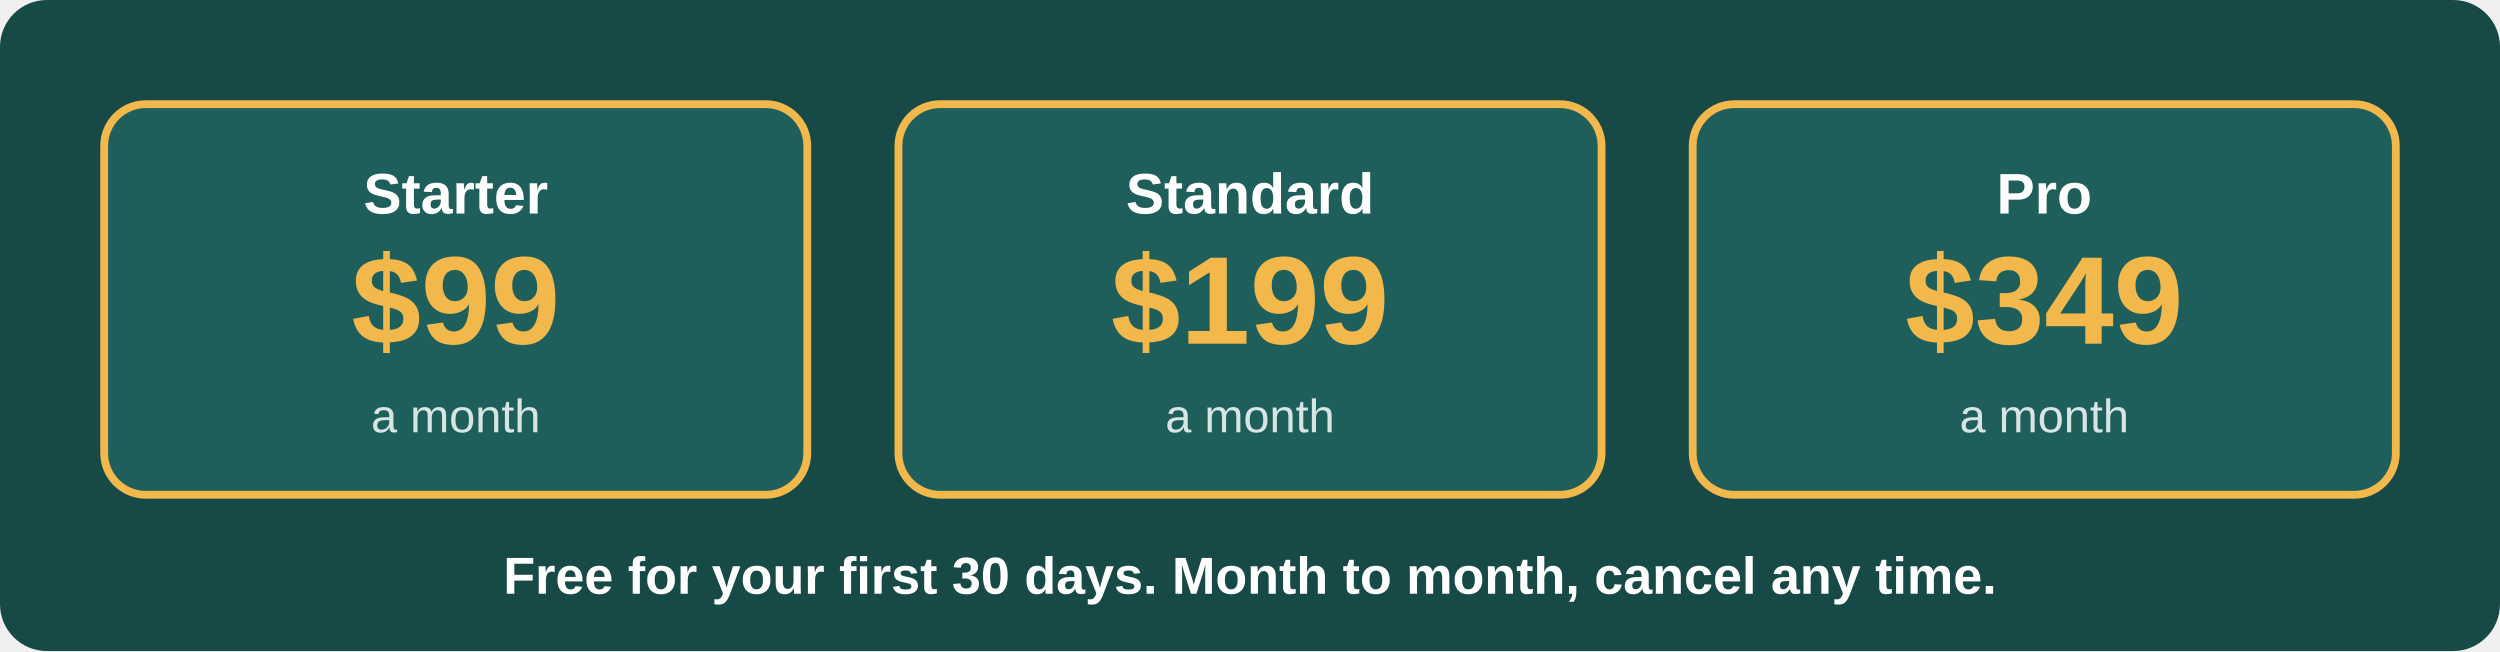
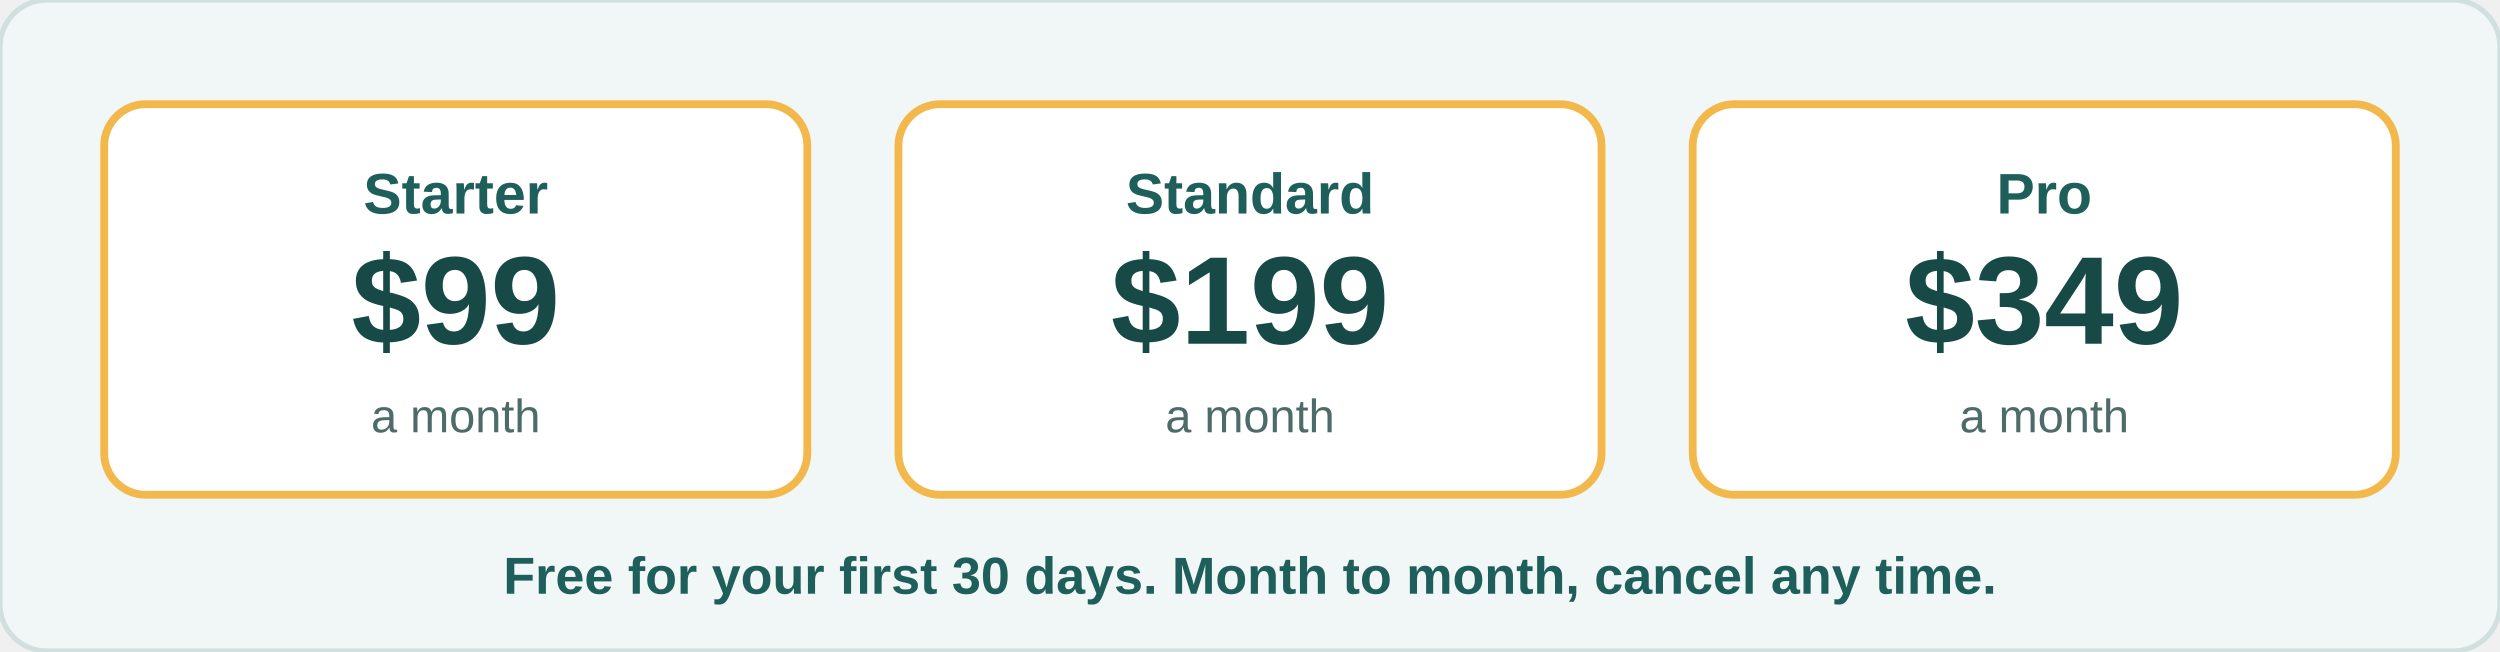
<svg xmlns="http://www.w3.org/2000/svg" viewBox="0 0 960 250" role="img" aria-label="Starter $99, Standard $199, Pro $349 a month, free for the first 30 days">
-   <rect width="960" height="250" rx="18" fill="#174a47" />
+   <rect width="960" height="250" rx="18" fill="#f1f7f6" stroke="#cfe0de" stroke-width="2" />
  <g font-family="Segoe UI,Arial,sans-serif" text-anchor="middle">
-     <rect x="40" y="40" width="270" height="150" rx="16" fill="#1f5f5b" stroke="#f2b84b" stroke-width="3" />
-     <text x="175" y="82" font-size="22" font-weight="700" fill="#fff">Starter</text>
-     <text x="175" y="132" font-size="48" font-weight="800" fill="#f2b84b">$99</text>
-     <text x="175" y="166" font-size="18" fill="#d7e6e4">a month</text>
-     <rect x="345" y="40" width="270" height="150" rx="16" fill="#1f5f5b" stroke="#f2b84b" stroke-width="3" />
-     <text x="480" y="82" font-size="22" font-weight="700" fill="#fff">Standard</text>
-     <text x="480" y="132" font-size="48" font-weight="800" fill="#f2b84b">$199</text>
-     <text x="480" y="166" font-size="18" fill="#d7e6e4">a month</text>
-     <rect x="650" y="40" width="270" height="150" rx="16" fill="#1f5f5b" stroke="#f2b84b" stroke-width="3" />
-     <text x="785" y="82" font-size="22" font-weight="700" fill="#fff">Pro</text>
-     <text x="785" y="132" font-size="48" font-weight="800" fill="#f2b84b">$349</text>
-     <text x="785" y="166" font-size="18" fill="#d7e6e4">a month</text>
-     <text x="480" y="228" font-size="20" font-weight="700" fill="#fff">Free for your first 30 days. Month to month, cancel any time.</text>
+     <rect x="40" y="40" width="270" height="150" rx="16" fill="#ffffff" stroke="#f2b84b" stroke-width="3" />
+     <text x="175" y="82" font-size="22" font-weight="700" fill="#1f5f5b">Starter</text>
+     <text x="175" y="132" font-size="48" font-weight="800" fill="#174a47">$99</text>
+     <text x="175" y="166" font-size="18" fill="#4d6b69">a month</text>
+     <rect x="345" y="40" width="270" height="150" rx="16" fill="#ffffff" stroke="#f2b84b" stroke-width="3" />
+     <text x="480" y="82" font-size="22" font-weight="700" fill="#1f5f5b">Standard</text>
+     <text x="480" y="132" font-size="48" font-weight="800" fill="#174a47">$199</text>
+     <text x="480" y="166" font-size="18" fill="#4d6b69">a month</text>
+     <rect x="650" y="40" width="270" height="150" rx="16" fill="#ffffff" stroke="#f2b84b" stroke-width="3" />
+     <text x="785" y="82" font-size="22" font-weight="700" fill="#1f5f5b">Pro</text>
+     <text x="785" y="132" font-size="48" font-weight="800" fill="#174a47">$349</text>
+     <text x="785" y="166" font-size="18" fill="#4d6b69">a month</text>
+     <text x="480" y="228" font-size="20" font-weight="700" fill="#1f5f5b">Free for your first 30 days. Month to month, cancel any time.</text>
  </g>
</svg>
